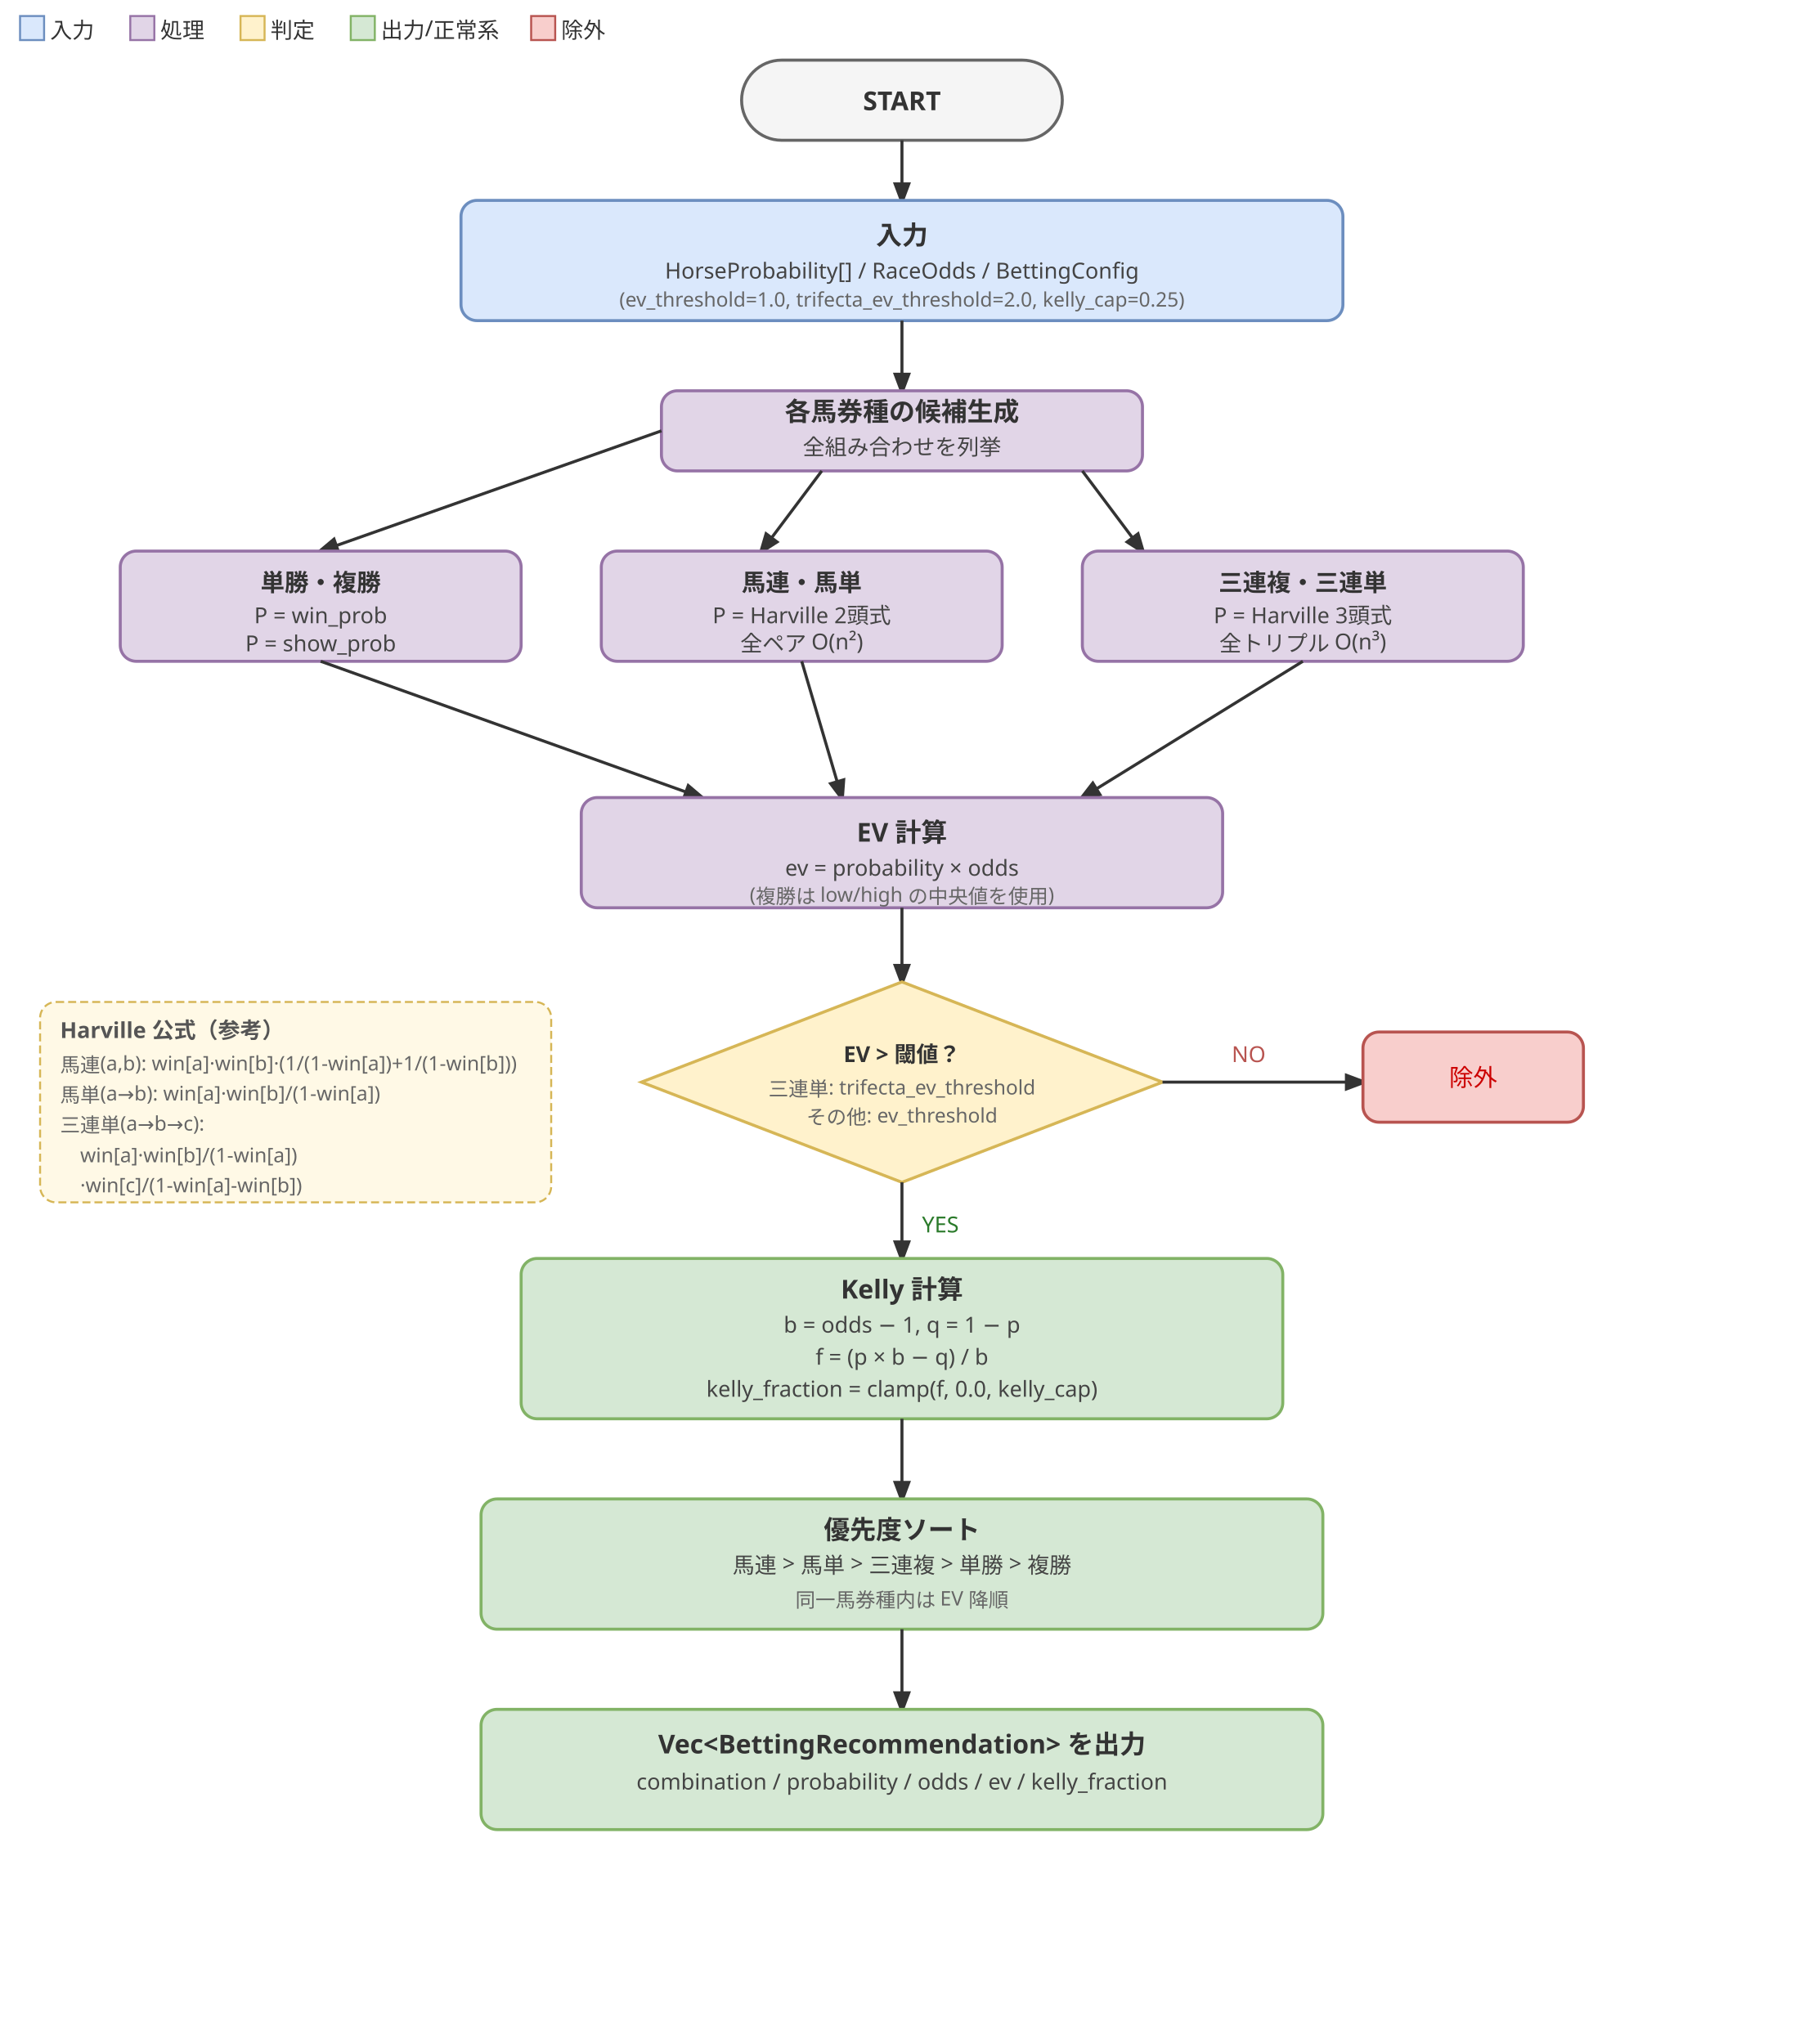
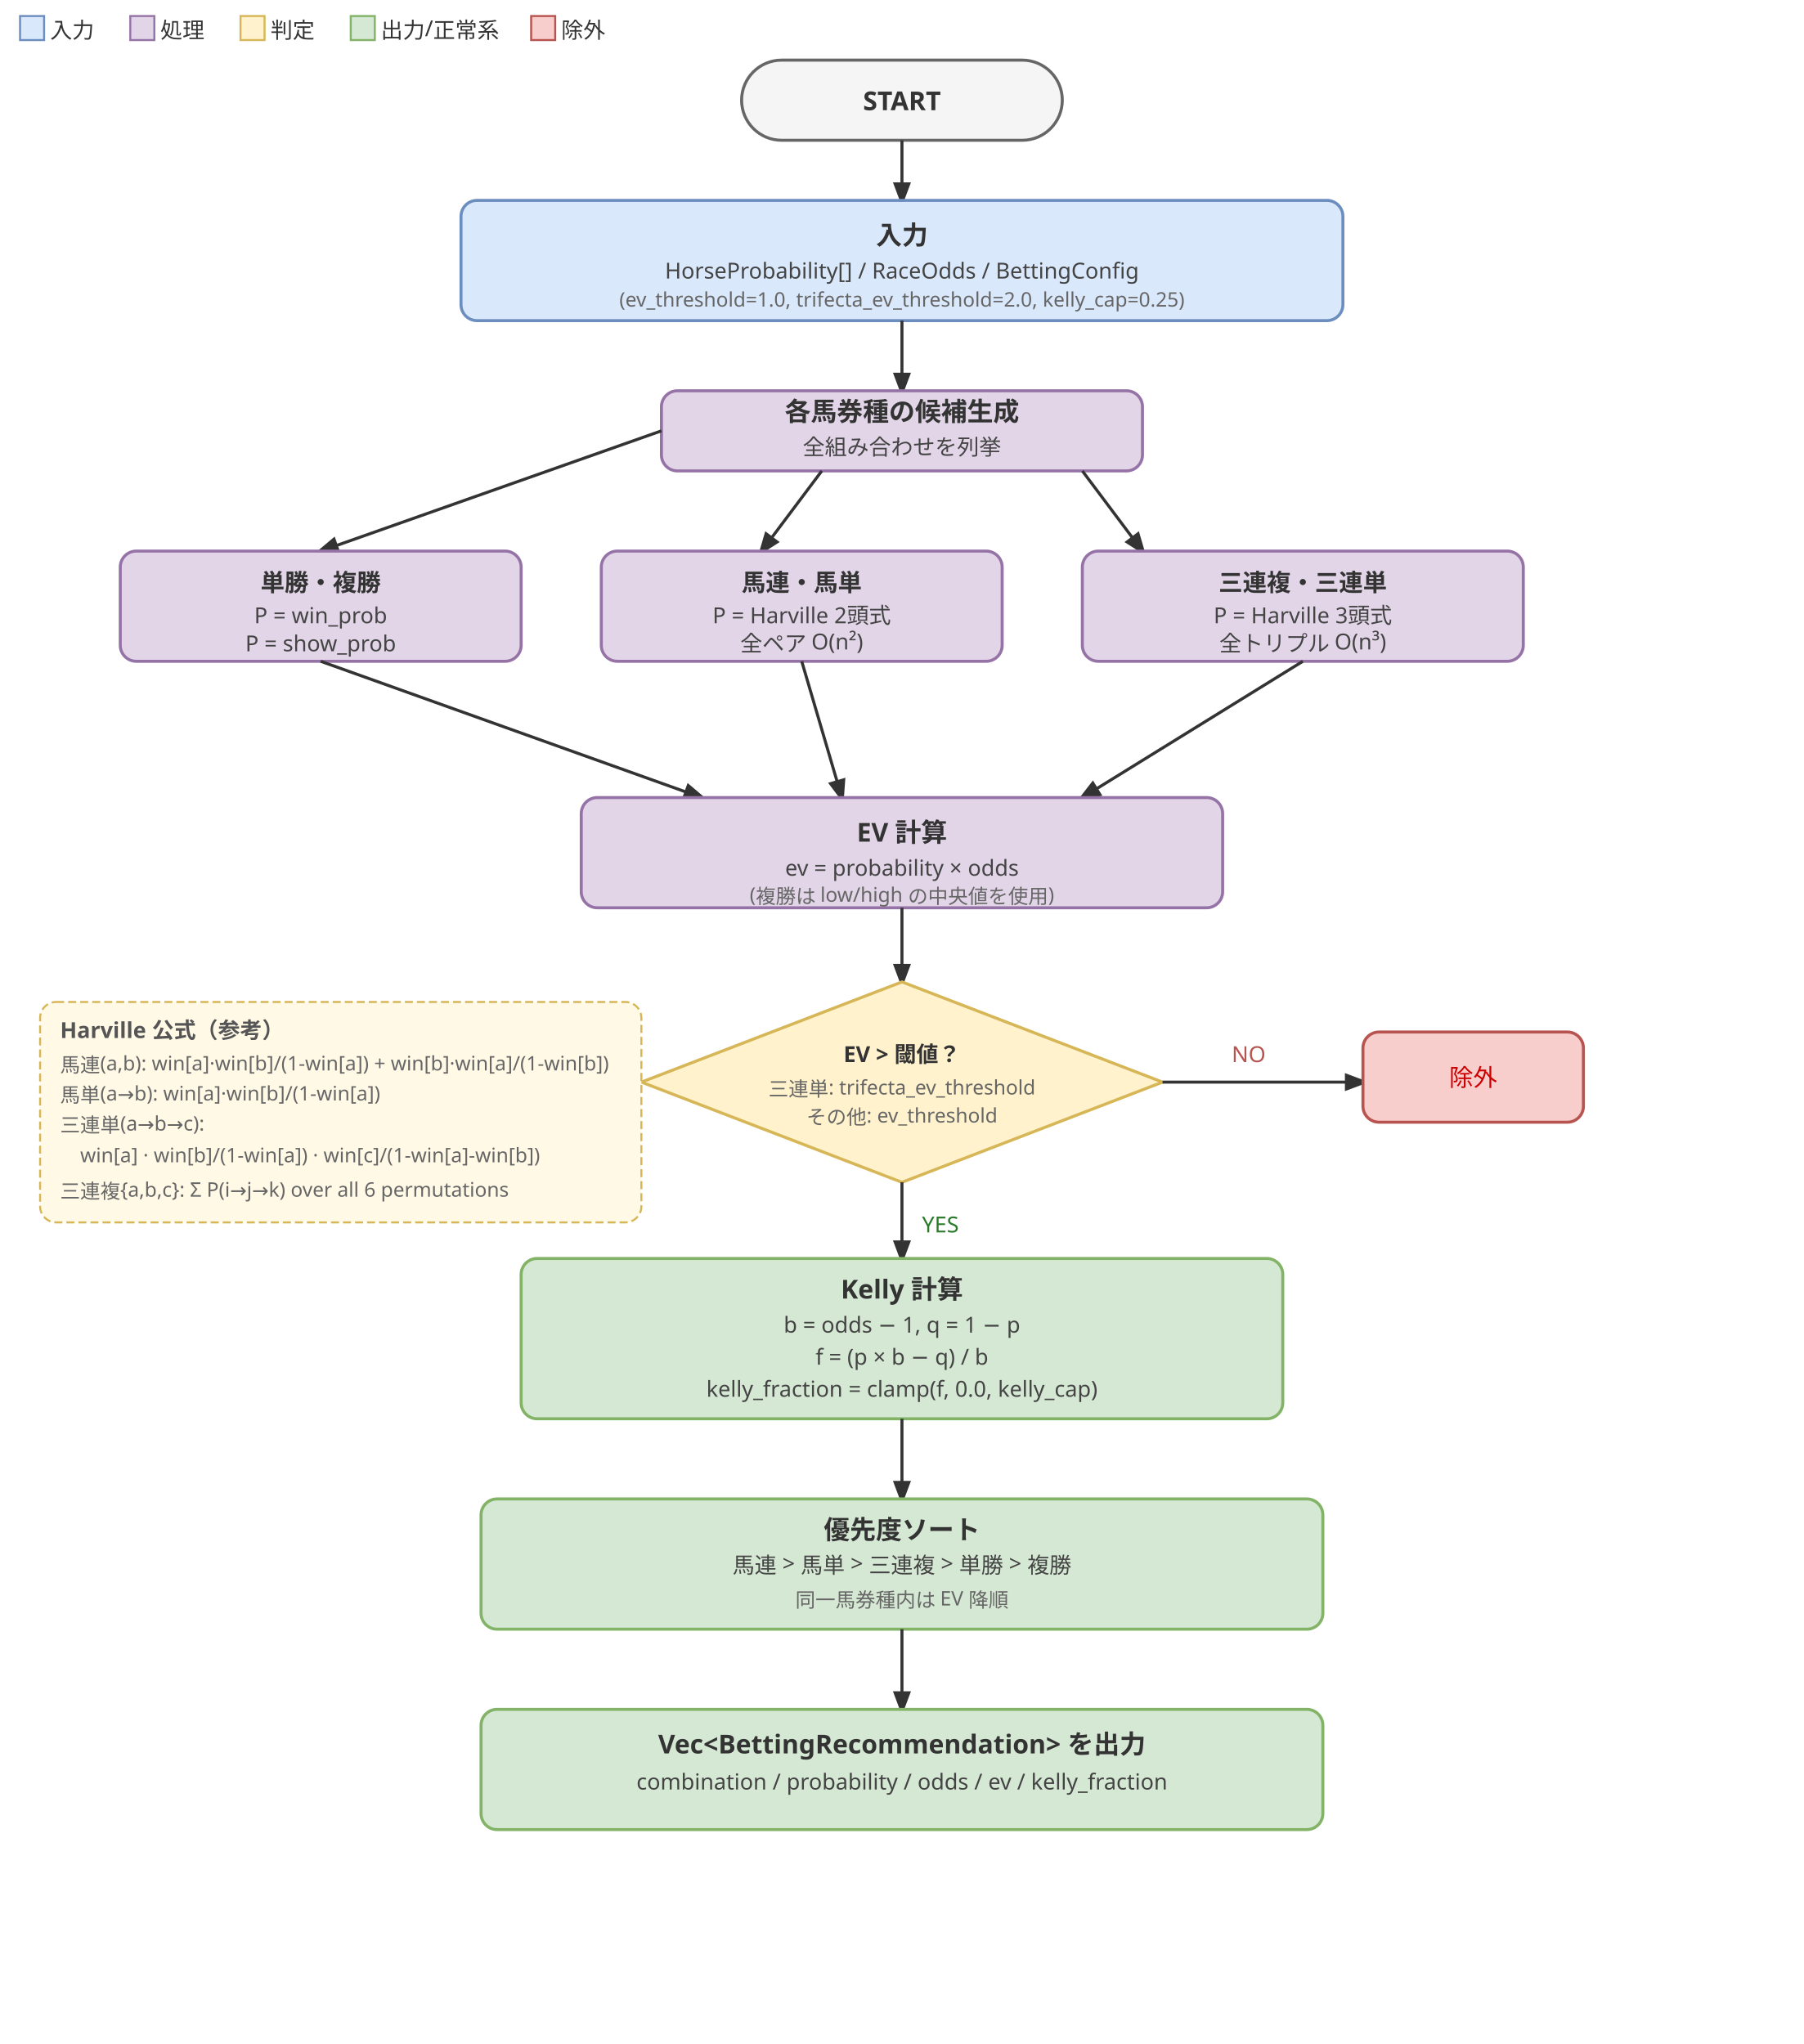
<svg xmlns="http://www.w3.org/2000/svg" width="900" height="1020" viewBox="0 0 900 1020" font-family="sans-serif" font-size="13">
  <defs>
    <marker id="arrow" markerWidth="8" markerHeight="8" refX="6" refY="3" orient="auto">
      <path d="M0,0 L0,6 L8,3 z" fill="#333" />
    </marker>
  </defs>
  <rect x="10" y="8" width="12" height="12" fill="#dae8fc" stroke="#6c8ebf" stroke-width="1" />
  <text x="25" y="19" font-size="11" fill="#333">入力</text>
  <rect x="65" y="8" width="12" height="12" fill="#e1d5e7" stroke="#9673a6" stroke-width="1" />
  <text x="80" y="19" font-size="11" fill="#333">処理</text>
  <rect x="120" y="8" width="12" height="12" fill="#fff2cc" stroke="#d6b656" stroke-width="1" />
  <text x="135" y="19" font-size="11" fill="#333">判定</text>
  <rect x="175" y="8" width="12" height="12" fill="#d5e8d4" stroke="#82b366" stroke-width="1" />
  <text x="190" y="19" font-size="11" fill="#333">出力/正常系</text>
  <rect x="265" y="8" width="12" height="12" fill="#f8cecc" stroke="#b85450" stroke-width="1" />
  <text x="280" y="19" font-size="11" fill="#333">除外</text>
  <rect x="370" y="30" width="160" height="40" rx="20" fill="#f5f5f5" stroke="#666" stroke-width="1.5" />
  <text x="450" y="55" text-anchor="middle" font-weight="bold" fill="#333">START</text>
  <line x1="450" y1="70" x2="450" y2="100" stroke="#333" stroke-width="1.5" marker-end="url(#arrow)" />
  <rect x="230" y="100" width="440" height="60" rx="8" fill="#dae8fc" stroke="#6c8ebf" stroke-width="1.5" />
  <text x="450" y="122" text-anchor="middle" font-weight="bold" fill="#333">入力</text>
  <text x="450" y="139" text-anchor="middle" font-size="11" fill="#444">HorseProbability[] / RaceOdds / BettingConfig</text>
  <text x="450" y="153" text-anchor="middle" font-size="10" fill="#666">(ev_threshold=1.0, trifecta_ev_threshold=2.0, kelly_cap=0.25)</text>
  <line x1="450" y1="160" x2="450" y2="195" stroke="#333" stroke-width="1.5" marker-end="url(#arrow)" />
  <rect x="330" y="195" width="240" height="40" rx="8" fill="#e1d5e7" stroke="#9673a6" stroke-width="1.5" />
  <text x="450" y="210" text-anchor="middle" font-weight="bold" fill="#333">各馬券種の候補生成</text>
  <text x="450" y="227" text-anchor="middle" font-size="11" fill="#444">全組み合わせを列挙</text>
  <line x1="330" y1="215" x2="160" y2="275" stroke="#333" stroke-width="1.5" marker-end="url(#arrow)" />
  <line x1="410" y1="235" x2="380" y2="275" stroke="#333" stroke-width="1.5" marker-end="url(#arrow)" />
  <line x1="540" y1="235" x2="570" y2="275" stroke="#333" stroke-width="1.5" marker-end="url(#arrow)" />
  <rect x="60" y="275" width="200" height="55" rx="8" fill="#e1d5e7" stroke="#9673a6" stroke-width="1.5" />
  <text x="160" y="295" text-anchor="middle" font-weight="bold" font-size="12" fill="#333">単勝・複勝</text>
  <text x="160" y="311" text-anchor="middle" font-size="11" fill="#444">P = win_prob</text>
  <text x="160" y="325" text-anchor="middle" font-size="11" fill="#444">P = show_prob</text>
  <rect x="300" y="275" width="200" height="55" rx="8" fill="#e1d5e7" stroke="#9673a6" stroke-width="1.5" />
  <text x="400" y="295" text-anchor="middle" font-weight="bold" font-size="12" fill="#333">馬連・馬単</text>
  <text x="400" y="311" text-anchor="middle" font-size="11" fill="#444">P = Harville 2頭式</text>
  <text x="400" y="325" text-anchor="middle" font-size="11" fill="#444">全ペア O(n²)</text>
  <rect x="540" y="275" width="220" height="55" rx="8" fill="#e1d5e7" stroke="#9673a6" stroke-width="1.5" />
  <text x="650" y="295" text-anchor="middle" font-weight="bold" font-size="12" fill="#333">三連複・三連単</text>
  <text x="650" y="311" text-anchor="middle" font-size="11" fill="#444">P = Harville 3頭式</text>
  <text x="650" y="325" text-anchor="middle" font-size="11" fill="#444">全トリプル O(n³)</text>
  <line x1="160" y1="330" x2="350" y2="398" stroke="#333" stroke-width="1.5" marker-end="url(#arrow)" />
  <line x1="400" y1="330" x2="420" y2="398" stroke="#333" stroke-width="1.5" marker-end="url(#arrow)" />
  <line x1="650" y1="330" x2="540" y2="398" stroke="#333" stroke-width="1.5" marker-end="url(#arrow)" />
  <rect x="290" y="398" width="320" height="55" rx="8" fill="#e1d5e7" stroke="#9673a6" stroke-width="1.5" />
  <text x="450" y="420" text-anchor="middle" font-weight="bold" fill="#333">EV 計算</text>
  <text x="450" y="437" text-anchor="middle" font-size="11" fill="#444">ev = probability × odds</text>
  <text x="450" y="450" text-anchor="middle" font-size="10" fill="#666">(複勝は low/high の中央値を使用)</text>
  <line x1="450" y1="453" x2="450" y2="490" stroke="#333" stroke-width="1.5" marker-end="url(#arrow)" />
  <polygon points="450,490 580,540 450,590 320,540" fill="#fff2cc" stroke="#d6b656" stroke-width="1.5" />
  <text x="450" y="530" text-anchor="middle" font-size="11" font-weight="bold" fill="#333">EV &gt; 閾値？</text>
  <text x="450" y="547" text-anchor="middle" font-size="10" fill="#666">三連単: trifecta_ev_threshold</text>
  <text x="450" y="561" text-anchor="middle" font-size="10" fill="#666">その他: ev_threshold</text>
  <line x1="580" y1="540" x2="680" y2="540" stroke="#333" stroke-width="1.5" marker-end="url(#arrow)" />
  <text x="623" y="530" text-anchor="middle" font-size="11" fill="#b85450">NO</text>
  <rect x="680" y="515" width="110" height="45" rx="8" fill="#f8cecc" stroke="#b85450" stroke-width="1.5" />
  <text x="735" y="542" text-anchor="middle" font-size="12" fill="#c00">除外</text>
  <line x1="450" y1="590" x2="450" y2="628" stroke="#333" stroke-width="1.5" marker-end="url(#arrow)" />
  <text x="460" y="615" font-size="11" fill="#2a7a2a">YES</text>
  <rect x="260" y="628" width="380" height="80" rx="8" fill="#d5e8d4" stroke="#82b366" stroke-width="1.5" />
  <text x="450" y="648" text-anchor="middle" font-weight="bold" fill="#333">Kelly 計算</text>
  <text x="450" y="665" text-anchor="middle" font-size="11" fill="#444">b = odds − 1, q = 1 − p</text>
  <text x="450" y="681" text-anchor="middle" font-size="11" fill="#444">f = (p × b − q) / b</text>
  <text x="450" y="697" text-anchor="middle" font-size="11" fill="#444">kelly_fraction = clamp(f, 0.0, kelly_cap)</text>
  <line x1="450" y1="708" x2="450" y2="748" stroke="#333" stroke-width="1.5" marker-end="url(#arrow)" />
  <rect x="240" y="748" width="420" height="65" rx="8" fill="#d5e8d4" stroke="#82b366" stroke-width="1.5" />
  <text x="450" y="768" text-anchor="middle" font-weight="bold" fill="#333">優先度ソート</text>
  <text x="450" y="785" text-anchor="middle" font-size="11" fill="#444">馬連 &gt; 馬単 &gt; 三連複 &gt; 単勝 &gt; 複勝</text>
  <text x="450" y="802" text-anchor="middle" font-size="10" fill="#666">同一馬券種内は EV 降順</text>
  <line x1="450" y1="813" x2="450" y2="853" stroke="#333" stroke-width="1.5" marker-end="url(#arrow)" />
  <rect x="240" y="853" width="420" height="60" rx="8" fill="#d5e8d4" stroke="#82b366" stroke-width="1.5" />
  <text x="450" y="875" text-anchor="middle" font-weight="bold" fill="#333">Vec&lt;BettingRecommendation&gt; を出力</text>
  <text x="450" y="893" text-anchor="middle" font-size="11" fill="#444">combination / probability / odds / ev / kelly_fraction</text>
-   <rect x="20" y="500" width="255" height="100" rx="8" fill="#fff9e6" stroke="#d6b656" stroke-width="1" stroke-dasharray="4,2" />
+   <rect x="20" y="500" width="300" height="110" rx="8" fill="#fff9e6" stroke="#d6b656" stroke-width="1" stroke-dasharray="4,2" />
  <text x="30" y="518" font-size="11" font-weight="bold" fill="#555">Harville 公式（参考）</text>
-   <text x="30" y="535" font-size="10" fill="#666">馬連(a,b): win[a]·win[b]·(1/(1-win[a])+1/(1-win[b]))</text>
+   <text x="30" y="535" font-size="10" fill="#666">馬連(a,b): win[a]·win[b]/(1-win[a]) + win[b]·win[a]/(1-win[b])</text>
  <text x="30" y="550" font-size="10" fill="#666">馬単(a→b): win[a]·win[b]/(1-win[a])</text>
  <text x="30" y="565" font-size="10" fill="#666">三連単(a→b→c):</text>
-   <text x="40" y="580" font-size="10" fill="#666">win[a]·win[b]/(1-win[a])</text>
-   <text x="40" y="595" font-size="10" fill="#666">·win[c]/(1-win[a]-win[b])</text>
+   <text x="40" y="580" font-size="10" fill="#666">win[a] · win[b]/(1-win[a]) · win[c]/(1-win[a]-win[b])</text>
+   <text x="30" y="598" font-size="10" fill="#666">三連複{a,b,c}: Σ P(i→j→k) over all 6 permutations</text>
</svg>
